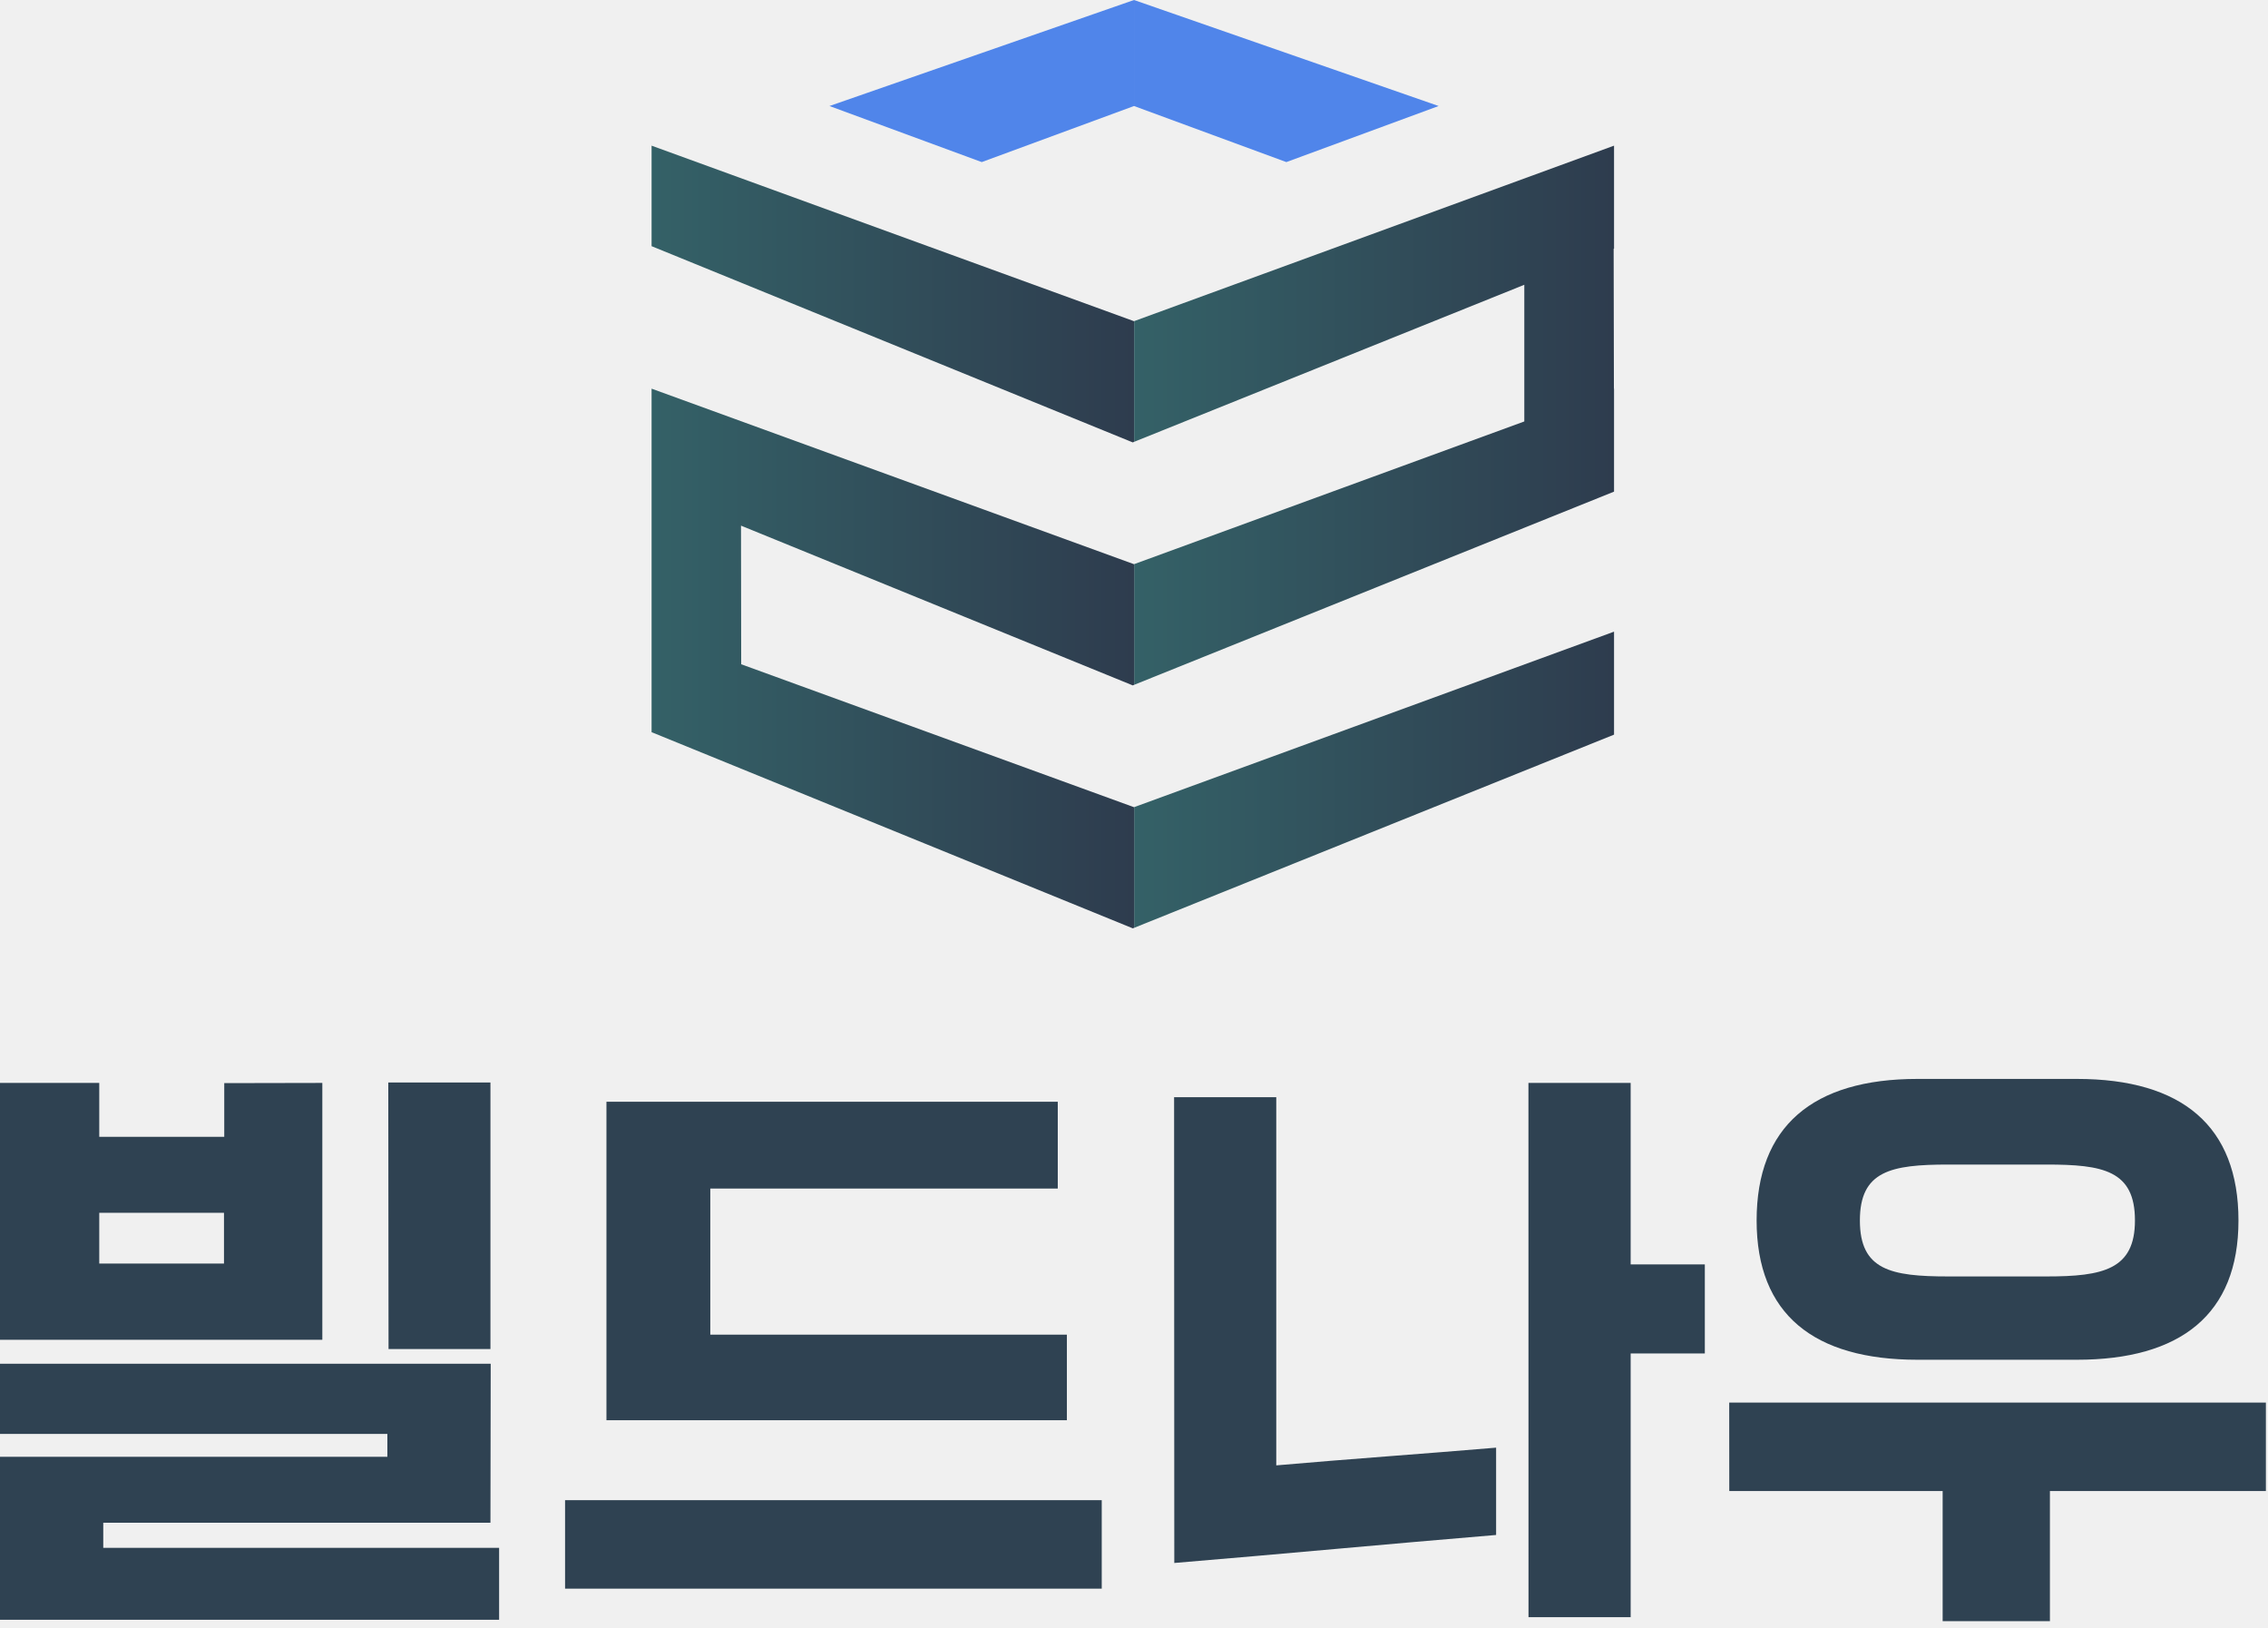
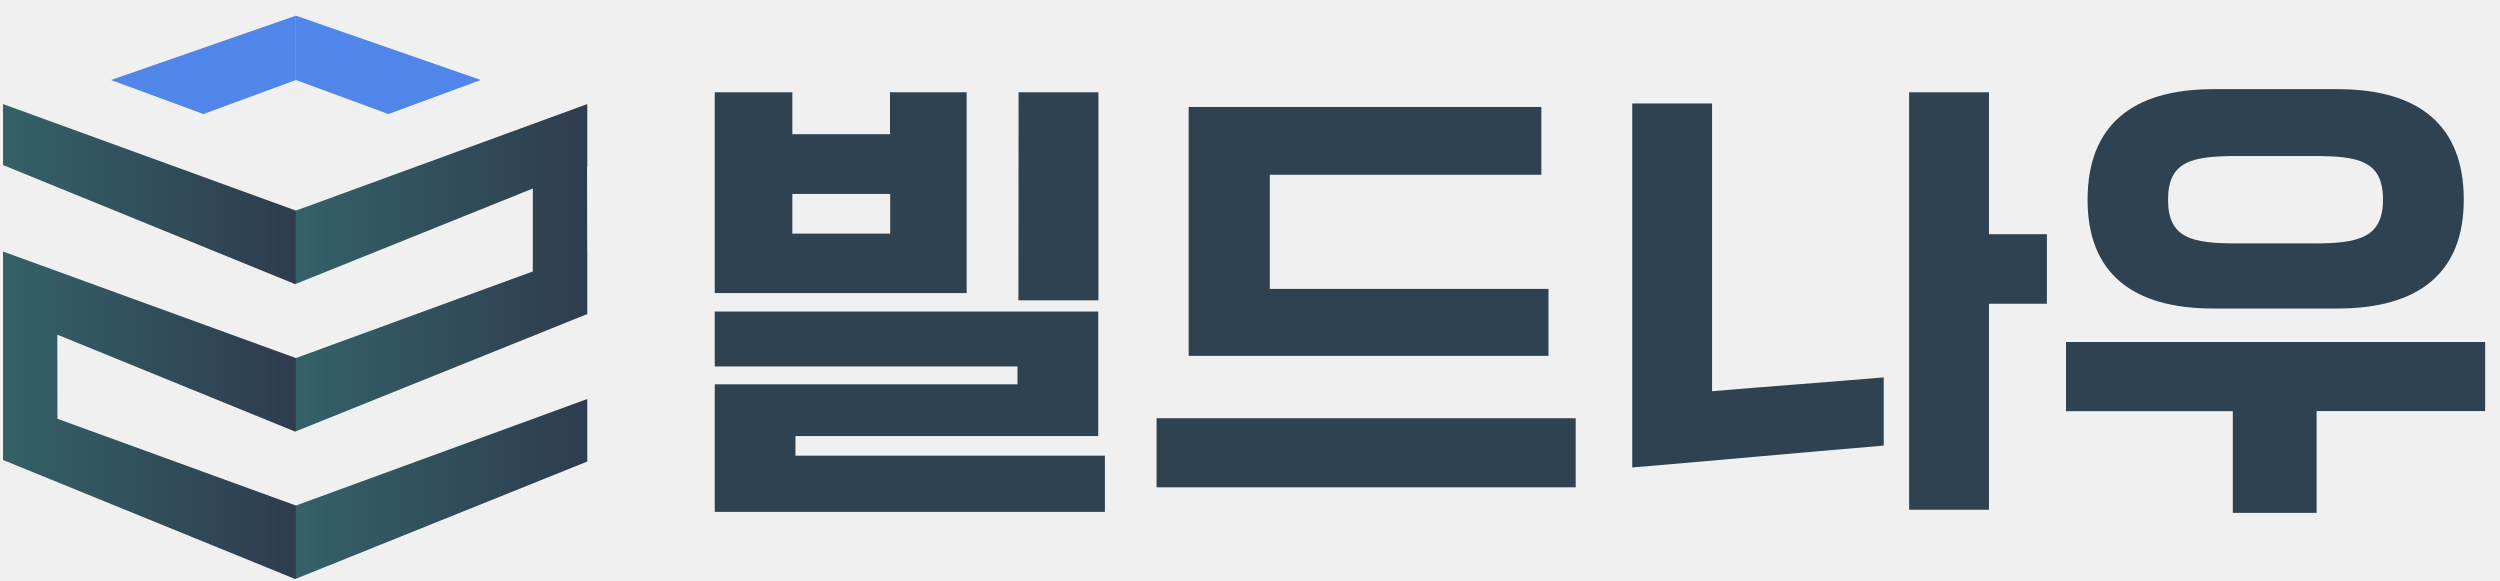
- <svg xmlns="http://www.w3.org/2000/svg" width="244" height="175" viewBox="0 0 244 175" fill="none">
-   <g clip-path="url(#clip0_2280_41815)">
-     <path d="M34.677 116.471V144.095H-0V116.471H10.678V122.266H24.125V116.492L34.677 116.471ZM52.764 163.775H11.109V166.474H53.696V174.209H-0V156.679H41.675V154.223H-0V146.676H52.792L52.764 163.775ZM24.097 135.9V130.44H10.678V135.9H24.097ZM41.773 116.422H52.764V145.09H41.801L41.773 116.422Z" fill="#2F4252" />
-     <path d="M118.53 161.346V170.863H60.792V161.346H118.53ZM114.78 152.748H65.244V118.495H113.799V127.831H76.416V143.545H114.78V152.748Z" fill="#2F4252" />
-     <path d="M126.314 118.008H137.305V157.604C145.221 156.908 153.02 156.373 160.957 155.698V165.089C149.173 166.07 138.126 167.12 126.335 168.101L126.314 118.008ZM164.435 116.471H175.433V135.99H183.412V145.569H175.433V173.931H164.442L164.435 116.471Z" fill="#2F4252" />
-     <path d="M186.035 150.849H243.773V160.366H220.538V174.362H208.998V160.366H186.042L186.035 150.849ZM223.432 146.244H206.292C195.161 146.244 188.984 141.375 188.984 131.267C188.984 121.159 195.001 116.04 206.292 116.04H223.432C234.785 116.04 240.823 121.139 240.823 131.267C240.823 141.396 234.562 146.244 223.432 146.244ZM220.177 125.25H209.61C203.412 125.25 200.094 125.945 200.094 131.267C200.094 136.589 203.412 137.284 209.61 137.284H220.17C226.243 137.284 229.686 136.547 229.686 131.267C229.693 125.862 226.215 125.25 220.17 125.25H220.177Z" fill="#2F4252" />
-     <path d="M89.236 11.402L122.001 0V11.402L105.619 17.433L89.236 11.402Z" fill="#5085EA" />
-     <path d="M154.773 11.402L122.001 0V11.402L138.39 17.433L154.773 11.402Z" fill="#5085EA" />
-     <path d="M122.001 34.546L70.1 15.666V26.476L121.869 47.582L122.015 47.519V34.539L122.001 34.546Z" fill="url(#paint0_linear_2280_41815)" />
-     <path d="M173.645 26.741V15.666L122.015 34.539V47.519L163.99 30.629V45.328L122.015 60.674V73.654L173.645 52.876V41.801H173.631L173.603 26.755L173.645 26.741Z" fill="url(#paint1_linear_2280_41815)" />
-     <path d="M173.645 79.011V67.936L122.015 86.809V99.789L173.645 79.011Z" fill="url(#paint2_linear_2280_41815)" />
-     <path d="M121.869 73.717L122.015 73.654V60.673L122.001 60.68L70.1 41.801V52.611V67.936V78.746L121.869 99.845L122.015 99.789V86.809L122.001 86.816L79.741 71.442L79.72 56.534L121.869 73.717Z" fill="url(#paint3_linear_2280_41815)" />
+ <svg xmlns="http://www.w3.org/2000/svg" viewBox="0 0 142 33" fill="none">
+   <g clip-path="url(#clip0_52_4254)">
+     <path d="M54.906 5.242V16.646H40.597V5.242H45.005V7.621H50.552V5.242H54.906ZM62.38 24.768H45.181V25.883H62.759V29.073H40.597V21.829H57.794V20.817H40.597V17.696H62.38V24.768ZM50.563 13.268V11.017H45.005V13.268H50.563ZM57.856 5.242H62.391V17.058H57.845L57.856 5.242Z" fill="#2F4252" />
+     <path d="M89.499 23.756V27.68H65.693V23.756H89.499ZM87.954 20.213H67.516V6.076H87.549V9.926H72.125V16.409H87.954V20.213Z" fill="#2F4252" />
+     <path d="M92.712 5.875H97.245V22.22C100.513 21.943 103.728 21.714 106.996 21.435V25.31C102.134 25.716 97.575 26.146 92.712 26.552V5.875ZM108.439 5.242H112.974V13.302H116.264V17.252H112.974V28.953H108.439V5.242Z" fill="#2F4252" />
+     <path d="M117.35 19.424H141.157V23.35H131.583V29.131H126.823V23.357H117.35V19.424ZM132.774 17.524H125.709C121.125 17.524 118.574 15.518 118.574 11.344C118.574 7.171 121.056 5.064 125.709 5.064H132.774C137.456 5.064 139.942 7.166 139.942 11.344C139.942 15.522 137.358 17.524 132.774 17.524ZM131.436 8.863H127.071C124.514 8.863 123.145 9.142 123.145 11.344C123.145 13.547 124.514 13.826 127.071 13.826H131.427C133.935 13.826 135.353 13.523 135.353 11.344C135.358 9.117 133.94 8.863 131.432 8.863H131.436Z" fill="#2F4252" />
+     <path d="M6.306 4.544L16.806 0.89V4.544L11.556 6.477L6.306 4.544Z" fill="#5085EA" />
+     <path d="M27.31 4.544L16.807 0.89V4.544L22.059 6.477L27.31 4.544Z" fill="#5085EA" />
+     <path d="M16.806 11.962L0.172 5.911V9.376L16.766 16.14L16.811 16.12V11.96L16.806 11.962Z" fill="url(#paint0_linear_52_4254)" />
+     <path d="M33.358 9.46V5.911L16.811 11.96V16.12L30.264 10.707V15.418L16.811 20.336V24.496L33.358 17.837V14.287H33.354L33.345 9.465L33.358 9.46Z" fill="url(#paint1_linear_52_4254)" />
+     <path d="M33.358 26.213V22.663L16.811 28.712V32.872L33.358 26.213Z" fill="url(#paint2_linear_52_4254)" />
+     <path d="M16.766 24.516L16.811 24.496V20.336L16.806 20.338L0.172 14.287V17.752V22.663V26.128L16.766 32.89L16.811 32.872V28.712L16.806 28.714L3.262 23.787L3.256 19.009L16.766 24.516Z" fill="url(#paint3_linear_52_4254)" />
  </g>
  <defs>
-     <linearGradient id="paint0_linear_2280_41815" x1="70.1" y1="31.624" x2="122.015" y2="31.624" gradientUnits="userSpaceOnUse">
+     <linearGradient id="paint0_linear_52_4254" x1="0.172" y1="11.025" x2="16.811" y2="11.025" gradientUnits="userSpaceOnUse">
      <stop stop-color="#346167" />
      <stop offset="1" stop-color="#2E3C4E" />
    </linearGradient>
-     <linearGradient id="paint1_linear_2280_41815" x1="122.015" y1="44.66" x2="173.645" y2="44.66" gradientUnits="userSpaceOnUse">
+     <linearGradient id="paint1_linear_52_4254" x1="16.811" y1="15.203" x2="33.358" y2="15.203" gradientUnits="userSpaceOnUse">
      <stop stop-color="#346167" />
      <stop offset="1" stop-color="#2E3C4E" />
    </linearGradient>
-     <linearGradient id="paint2_linear_2280_41815" x1="122.015" y1="83.859" x2="173.645" y2="83.859" gradientUnits="userSpaceOnUse">
+     <linearGradient id="paint2_linear_52_4254" x1="16.811" y1="27.767" x2="33.358" y2="27.767" gradientUnits="userSpaceOnUse">
      <stop stop-color="#346167" />
      <stop offset="1" stop-color="#2E3C4E" />
    </linearGradient>
-     <linearGradient id="paint3_linear_2280_41815" x1="70.1" y1="70.823" x2="122.015" y2="70.823" gradientUnits="userSpaceOnUse">
+     <linearGradient id="paint3_linear_52_4254" x1="0.172" y1="23.589" x2="16.811" y2="23.589" gradientUnits="userSpaceOnUse">
      <stop stop-color="#346167" />
      <stop offset="1" stop-color="#2E3C4E" />
    </linearGradient>
-     <clipPath id="clip0_2280_41815">
-       <rect width="243.745" height="174.355" fill="white" />
+     <clipPath id="clip0_52_4254">
+       <rect width="140.987" height="32" fill="white" transform="translate(0.172302 0.890015)" />
    </clipPath>
  </defs>
</svg>
